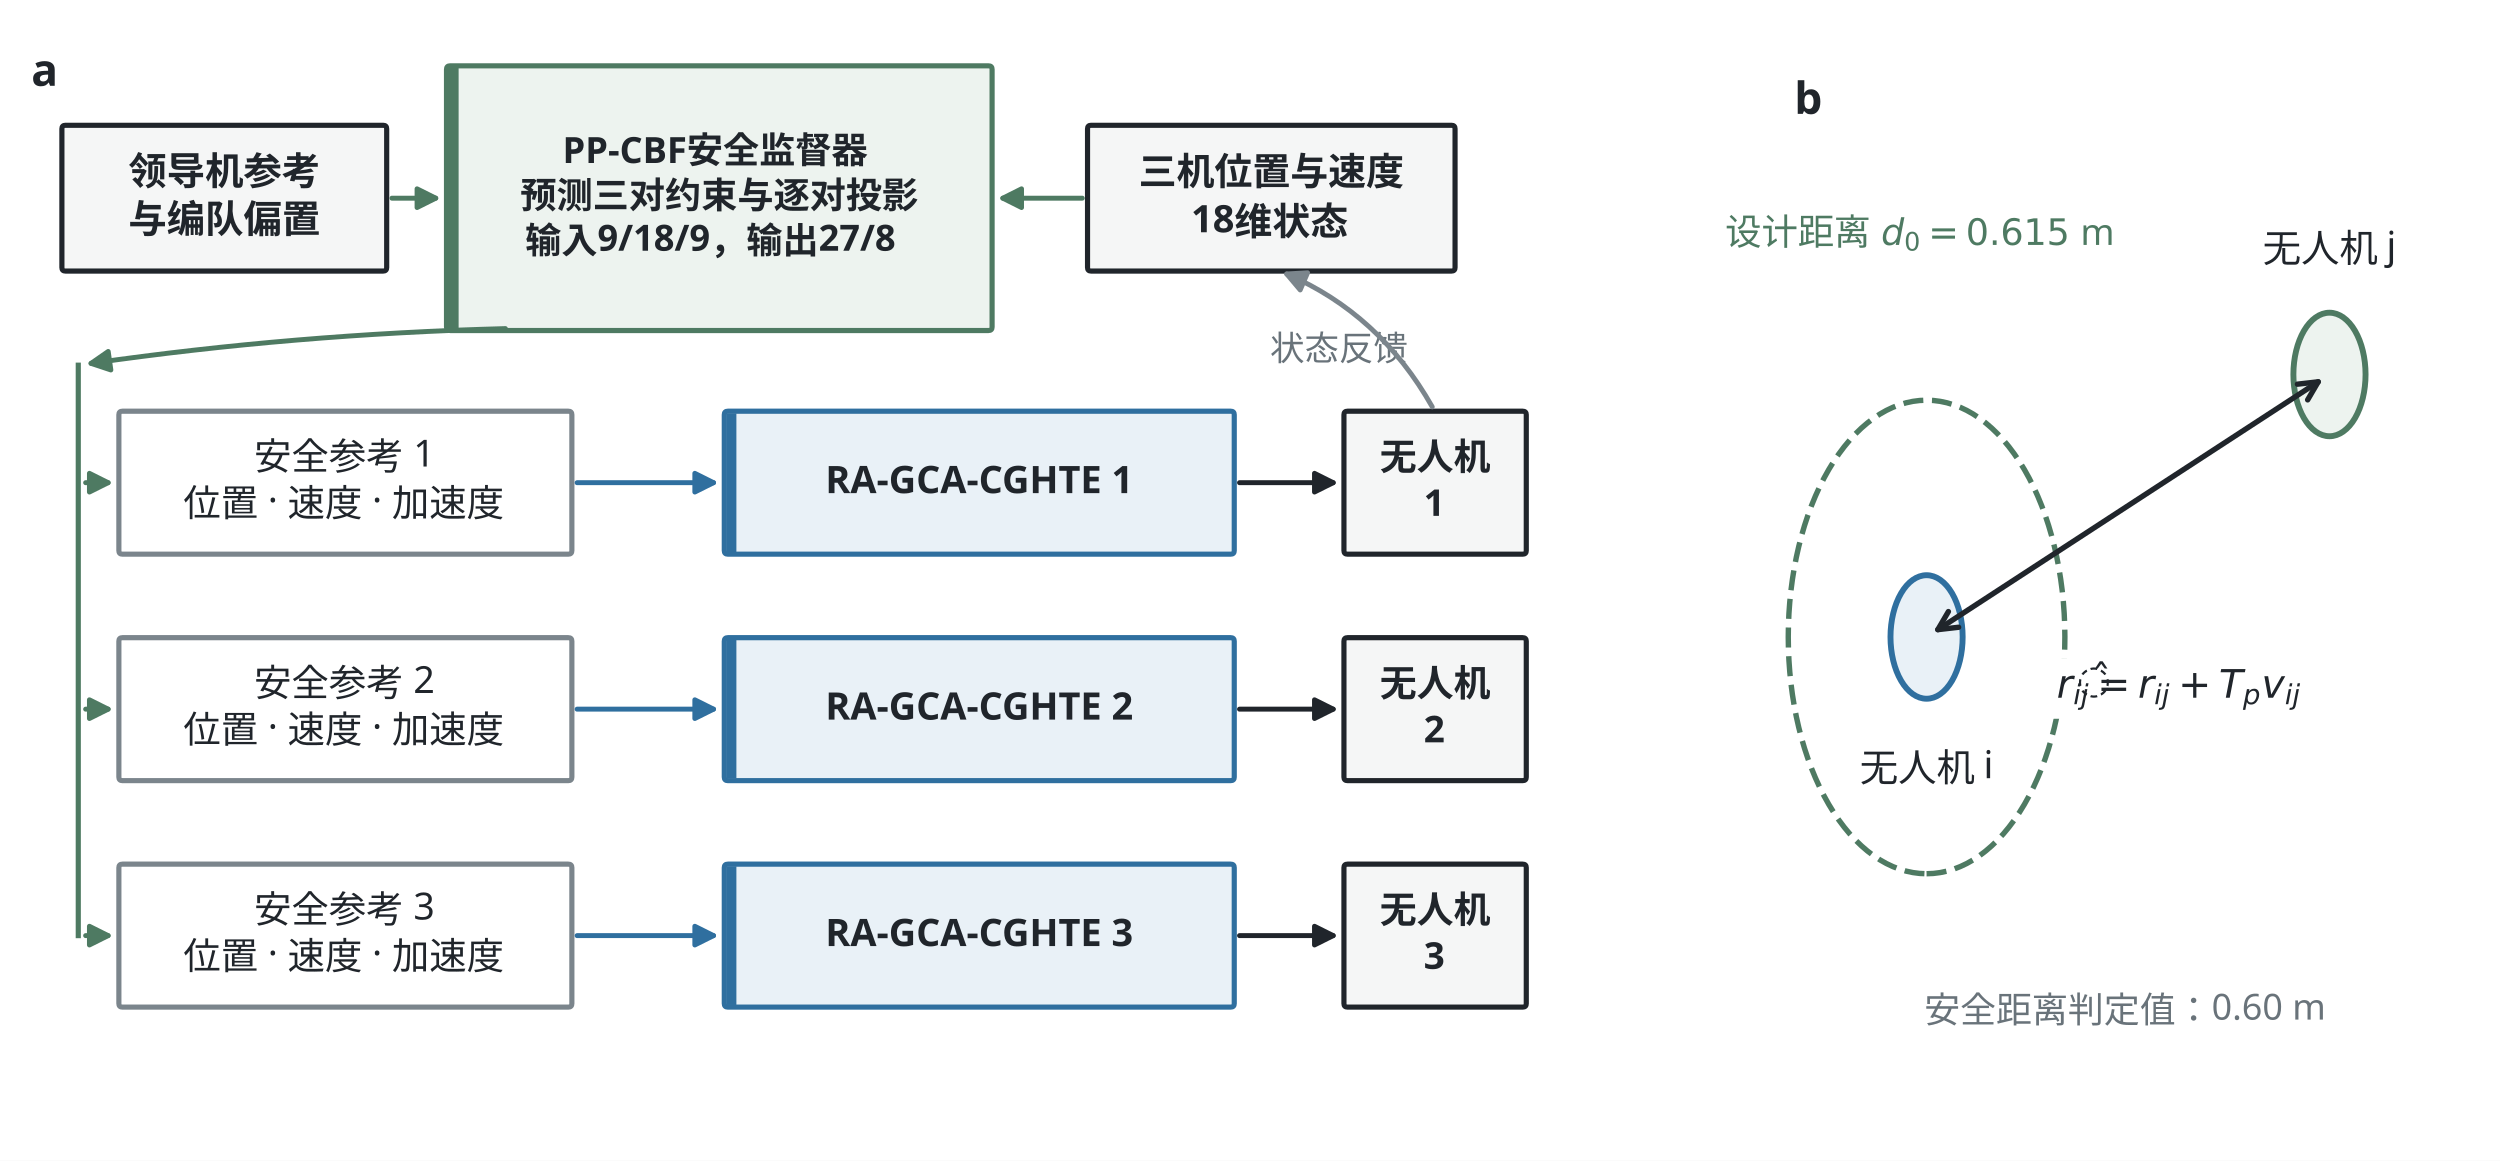
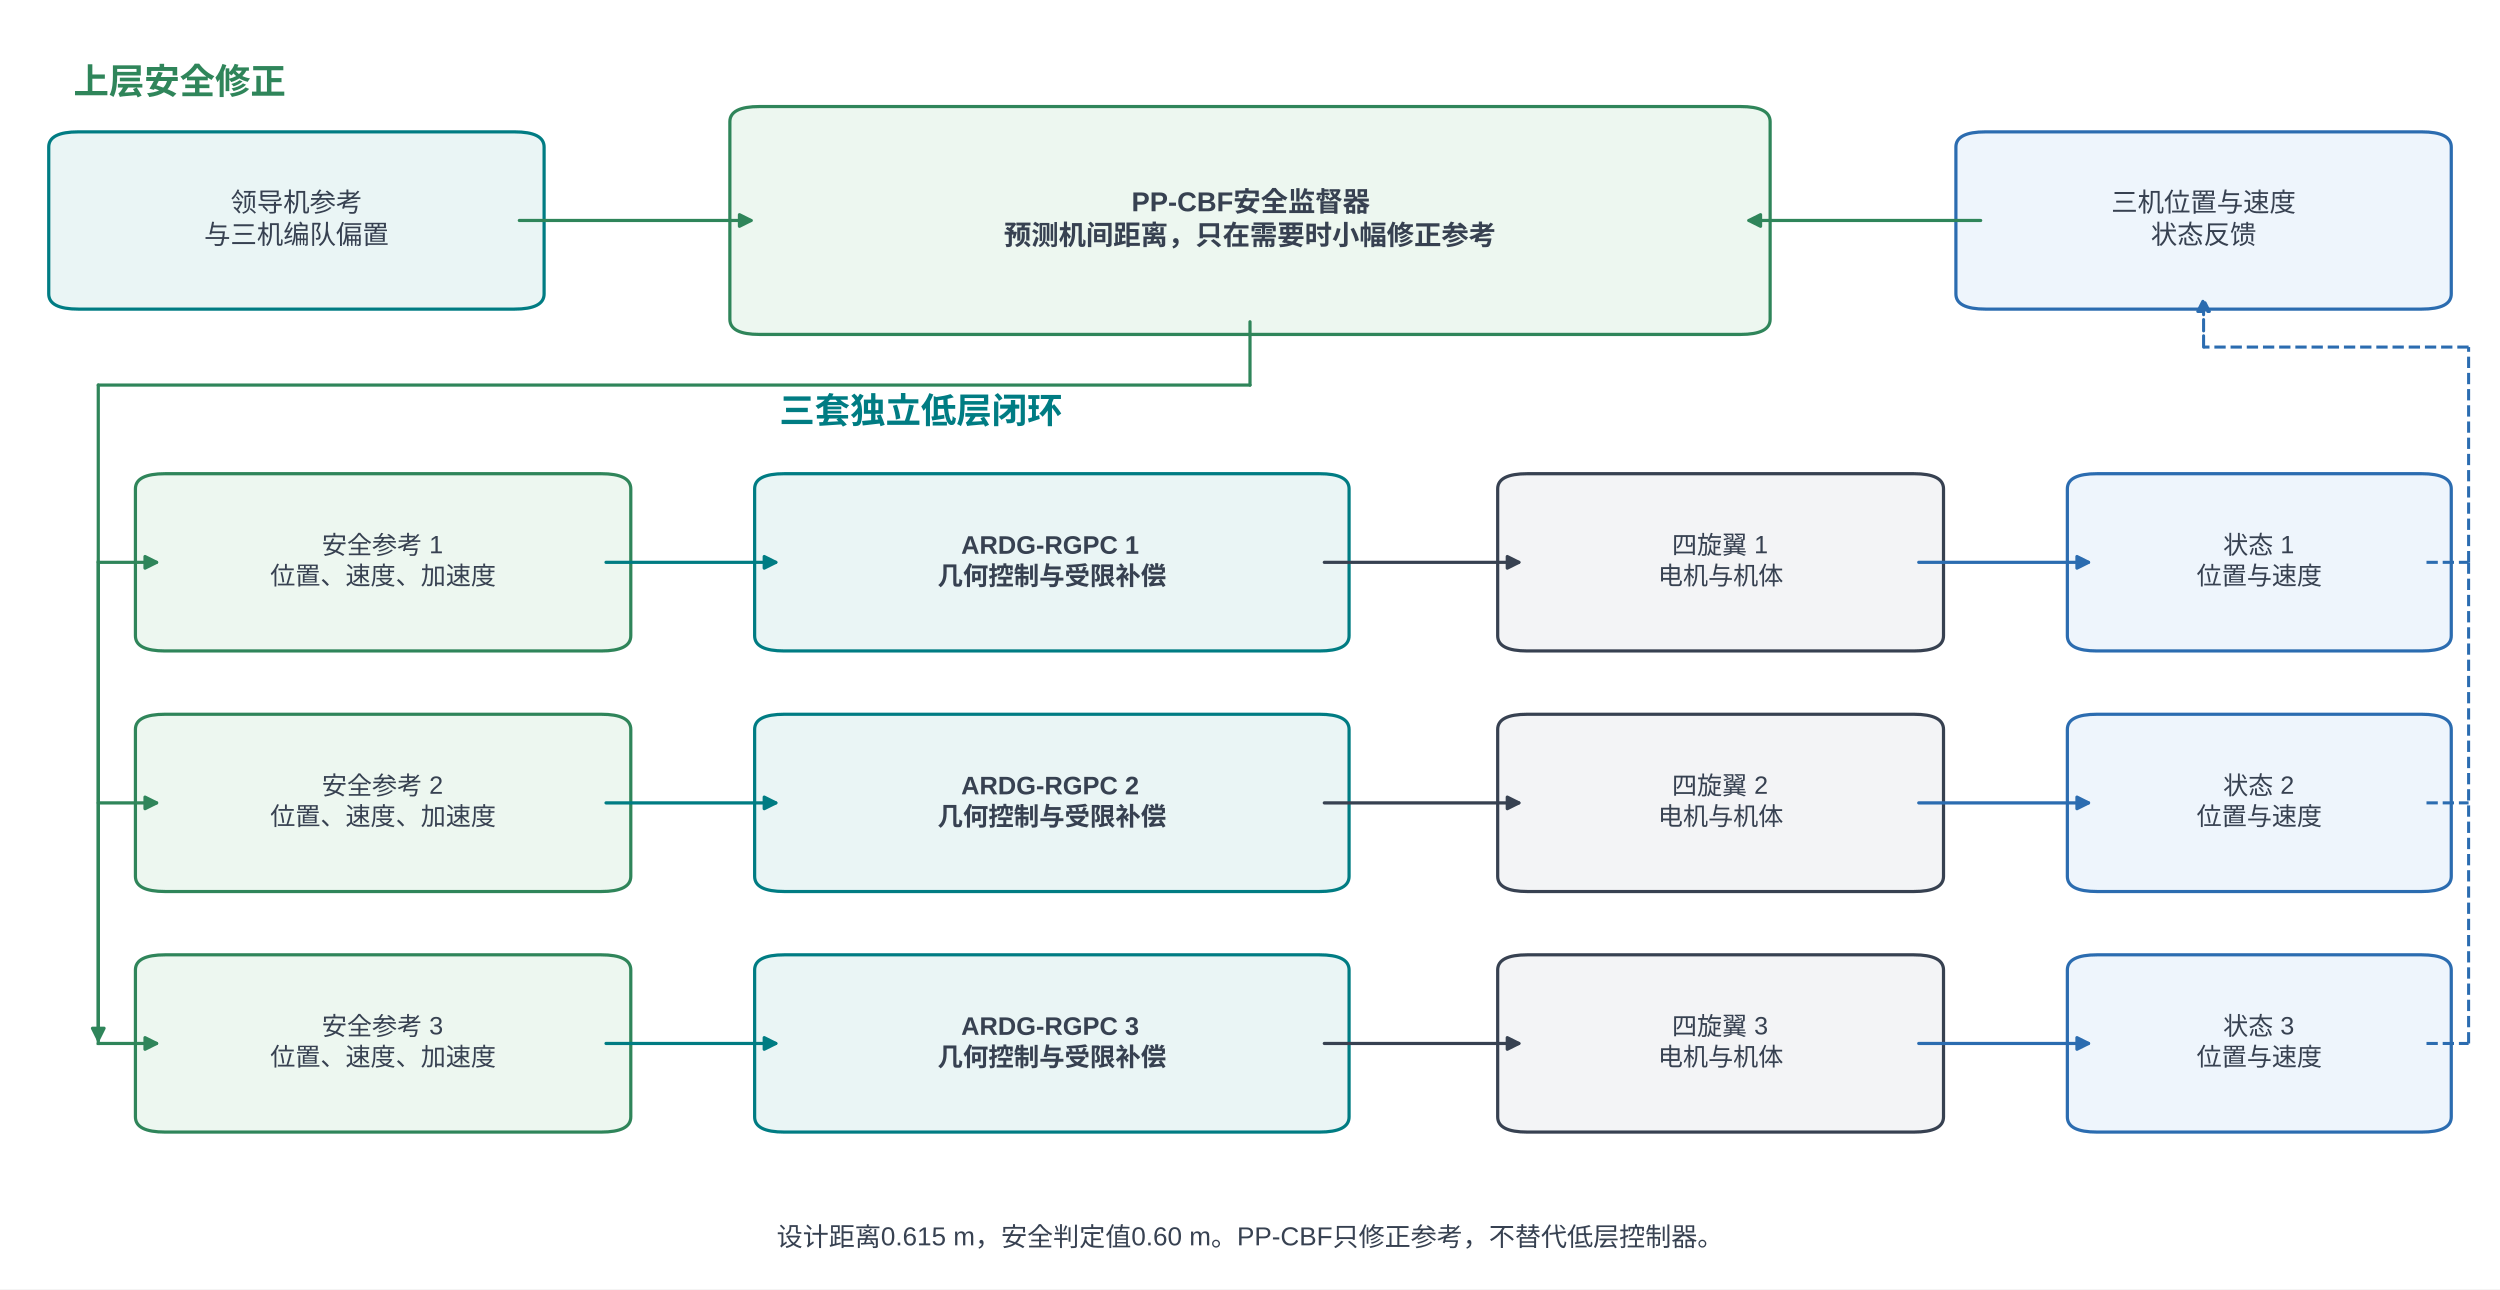
- <svg xmlns="http://www.w3.org/2000/svg" width="507.96pt" height="235.836pt" viewBox="0 0 507.96 235.836" version="1.1">
+ <svg xmlns="http://www.w3.org/2000/svg" width="777.24pt" height="400.824pt" viewBox="0 0 777.24 400.824" version="1.1">
  <defs>
    <style type="text/css">*{stroke-linejoin: round; stroke-linecap: butt}</style>
  </defs>
  <g id="figure_1">
    <g id="patch_1">
-       <path d="M 0 235.836  L 507.96 235.836  L 507.96 0  L 0 0  z " style="fill: #ffffff" />
+       <path d="M 0 400.824  L 777.24 400.824  L 777.24 0  L 0 0  z " style="fill: #ffffff" />
    </g>
    <g id="axes_1">
+       <g id="patch_2">
+         <path d="M 24.391 96.102  L 159.918 96.102  Q 169.159 96.102 169.159 91.378  L 169.159 45.718  Q 169.159 40.994 159.918 40.994  L 24.391 40.994  Q 15.151 40.994 15.151 45.718  L 15.151 91.378  Q 15.151 96.102 24.391 96.102  z " clip-path="url(#p9d5ce8bce4)" style="fill: #eaf5f5; stroke: #007c83; stroke-linejoin: miter" />
+       </g>
+       <g id="patch_3">
+         <path d="M 236.152 103.974  L 541.088 103.974  Q 550.328 103.974 550.328 99.251  L 550.328 37.845  Q 550.328 33.122 541.088 33.122  L 236.152 33.122  Q 226.912 33.122 226.912 37.845  L 226.912 99.251  Q 226.912 103.974 236.152 103.974  z " clip-path="url(#p9d5ce8bce4)" style="fill: #edf7f0; stroke: #2f855a; stroke-linejoin: miter" />
+       </g>
+       <g id="patch_4">
+         <path d="M 617.322 96.102  L 752.849 96.102  Q 762.089 96.102 762.089 91.378  L 762.089 45.718  Q 762.089 40.994 752.849 40.994  L 617.322 40.994  Q 608.081 40.994 608.081 45.718  L 608.081 91.378  Q 608.081 96.102 617.322 96.102  z " clip-path="url(#p9d5ce8bce4)" style="fill: #eef5fc; stroke: #2b6cb0; stroke-linejoin: miter" />
+       </g>
+       <g id="patch_5">
+         <path d="M 161.458 68.548  Q 198.035 68.548 233.494 68.548  " clip-path="url(#p9d5ce8bce4)" style="fill: none; stroke: #2f855a; stroke-linecap: round" />
+         <path d="M 229.894 66.748  L 233.494 68.548  L 229.894 70.348  z " clip-path="url(#p9d5ce8bce4)" style="fill: #2f855a; stroke: #2f855a; stroke-linecap: round" />
+       </g>
+       <g id="patch_6">
+         <path d="M 615.782 68.548  Q 579.205 68.548 543.746 68.548  " clip-path="url(#p9d5ce8bce4)" style="fill: none; stroke: #2f855a; stroke-linecap: round" />
+         <path d="M 547.346 70.348  L 543.746 68.548  L 547.346 66.748  z " clip-path="url(#p9d5ce8bce4)" style="fill: #2f855a; stroke: #2f855a; stroke-linecap: round" />
+       </g>
+       <g id="patch_7">
+         <path d="M 51.342 202.38  L 186.87 202.38  Q 196.11 202.38 196.11 197.657  L 196.11 151.996  Q 196.11 147.273 186.87 147.273  L 51.342 147.273  Q 42.102 147.273 42.102 151.996  L 42.102 197.657  Q 42.102 202.38 51.342 202.38  z " clip-path="url(#p9d5ce8bce4)" style="fill: #edf7f0; stroke: #2f855a; stroke-linejoin: miter" />
+       </g>
+       <g id="patch_8">
+         <path d="M 243.852 202.38  L 410.181 202.38  Q 419.422 202.38 419.422 197.657  L 419.422 151.996  Q 419.422 147.273 410.181 147.273  L 243.852 147.273  Q 234.612 147.273 234.612 151.996  L 234.612 197.657  Q 234.612 202.38 243.852 202.38  z " clip-path="url(#p9d5ce8bce4)" style="fill: #eaf5f5; stroke: #007c83; stroke-linejoin: miter" />
+       </g>
+       <g id="patch_9">
+         <path d="M 474.864 202.38  L 594.991 202.38  Q 604.231 202.38 604.231 197.657  L 604.231 151.996  Q 604.231 147.273 594.991 147.273  L 474.864 147.273  Q 465.624 147.273 465.624 151.996  L 465.624 197.657  Q 465.624 202.38 474.864 202.38  z " clip-path="url(#p9d5ce8bce4)" style="fill: #f3f4f6; stroke: #374151; stroke-linejoin: miter" />
+       </g>
+       <g id="patch_10">
+         <path d="M 651.974 202.38  L 752.849 202.38  Q 762.089 202.38 762.089 197.657  L 762.089 151.996  Q 762.089 147.273 752.849 147.273  L 651.974 147.273  Q 642.733 147.273 642.733 151.996  L 642.733 197.657  Q 642.733 202.38 651.974 202.38  z " clip-path="url(#p9d5ce8bce4)" style="fill: #eef5fc; stroke: #2b6cb0; stroke-linejoin: miter" />
+       </g>
+       <g id="patch_11">
+         <path d="M 188.41 174.826  Q 215.361 174.826 241.194 174.826  " clip-path="url(#p9d5ce8bce4)" style="fill: none; stroke: #007c83; stroke-linecap: round" />
+         <path d="M 237.594 173.026  L 241.194 174.826  L 237.594 176.626  z " clip-path="url(#p9d5ce8bce4)" style="fill: #007c83; stroke: #007c83; stroke-linecap: round" />
+       </g>
+       <g id="patch_12">
+         <path d="M 411.721 174.826  Q 442.523 174.826 472.206 174.826  " clip-path="url(#p9d5ce8bce4)" style="fill: none; stroke: #374151; stroke-linecap: round" />
+         <path d="M 468.606 173.026  L 472.206 174.826  L 468.606 176.626  z " clip-path="url(#p9d5ce8bce4)" style="fill: #374151; stroke: #374151; stroke-linecap: round" />
+       </g>
+       <g id="patch_13">
+         <path d="M 596.531 174.826  Q 623.482 174.826 649.316 174.826  " clip-path="url(#p9d5ce8bce4)" style="fill: none; stroke: #2b6cb0; stroke-linecap: round" />
+         <path d="M 645.716 173.026  L 649.316 174.826  L 645.716 176.626  z " clip-path="url(#p9d5ce8bce4)" style="fill: #2b6cb0; stroke: #2b6cb0; stroke-linecap: round" />
+       </g>
+       <g id="patch_14">
+         <path d="M 51.342 277.169  L 186.87 277.169  Q 196.11 277.169 196.11 272.445  L 196.11 226.785  Q 196.11 222.061 186.87 222.061  L 51.342 222.061  Q 42.102 222.061 42.102 226.785  L 42.102 272.445  Q 42.102 277.169 51.342 277.169  z " clip-path="url(#p9d5ce8bce4)" style="fill: #edf7f0; stroke: #2f855a; stroke-linejoin: miter" />
+       </g>
+       <g id="patch_15">
+         <path d="M 243.852 277.169  L 410.181 277.169  Q 419.422 277.169 419.422 272.445  L 419.422 226.785  Q 419.422 222.061 410.181 222.061  L 243.852 222.061  Q 234.612 222.061 234.612 226.785  L 234.612 272.445  Q 234.612 277.169 243.852 277.169  z " clip-path="url(#p9d5ce8bce4)" style="fill: #eaf5f5; stroke: #007c83; stroke-linejoin: miter" />
+       </g>
+       <g id="patch_16">
+         <path d="M 474.864 277.169  L 594.991 277.169  Q 604.231 277.169 604.231 272.445  L 604.231 226.785  Q 604.231 222.061 594.991 222.061  L 474.864 222.061  Q 465.624 222.061 465.624 226.785  L 465.624 272.445  Q 465.624 277.169 474.864 277.169  z " clip-path="url(#p9d5ce8bce4)" style="fill: #f3f4f6; stroke: #374151; stroke-linejoin: miter" />
+       </g>
+       <g id="patch_17">
+         <path d="M 651.974 277.169  L 752.849 277.169  Q 762.089 277.169 762.089 272.445  L 762.089 226.785  Q 762.089 222.061 752.849 222.061  L 651.974 222.061  Q 642.733 222.061 642.733 226.785  L 642.733 272.445  Q 642.733 277.169 651.974 277.169  z " clip-path="url(#p9d5ce8bce4)" style="fill: #eef5fc; stroke: #2b6cb0; stroke-linejoin: miter" />
+       </g>
+       <g id="patch_18">
+         <path d="M 188.41 249.615  Q 215.361 249.615 241.194 249.615  " clip-path="url(#p9d5ce8bce4)" style="fill: none; stroke: #007c83; stroke-linecap: round" />
+         <path d="M 237.594 247.815  L 241.194 249.615  L 237.594 251.415  z " clip-path="url(#p9d5ce8bce4)" style="fill: #007c83; stroke: #007c83; stroke-linecap: round" />
+       </g>
+       <g id="patch_19">
+         <path d="M 411.721 249.615  Q 442.523 249.615 472.206 249.615  " clip-path="url(#p9d5ce8bce4)" style="fill: none; stroke: #374151; stroke-linecap: round" />
+         <path d="M 468.606 247.815  L 472.206 249.615  L 468.606 251.415  z " clip-path="url(#p9d5ce8bce4)" style="fill: #374151; stroke: #374151; stroke-linecap: round" />
+       </g>
+       <g id="patch_20">
+         <path d="M 596.531 249.615  Q 623.482 249.615 649.316 249.615  " clip-path="url(#p9d5ce8bce4)" style="fill: none; stroke: #2b6cb0; stroke-linecap: round" />
+         <path d="M 645.716 247.815  L 649.316 249.615  L 645.716 251.415  z " clip-path="url(#p9d5ce8bce4)" style="fill: #2b6cb0; stroke: #2b6cb0; stroke-linecap: round" />
+       </g>
+       <g id="patch_21">
+         <path d="M 51.342 351.957  L 186.87 351.957  Q 196.11 351.957 196.11 347.234  L 196.11 301.573  Q 196.11 296.85 186.87 296.85  L 51.342 296.85  Q 42.102 296.85 42.102 301.573  L 42.102 347.234  Q 42.102 351.957 51.342 351.957  z " clip-path="url(#p9d5ce8bce4)" style="fill: #edf7f0; stroke: #2f855a; stroke-linejoin: miter" />
+       </g>
+       <g id="patch_22">
+         <path d="M 243.852 351.957  L 410.181 351.957  Q 419.422 351.957 419.422 347.234  L 419.422 301.573  Q 419.422 296.85 410.181 296.85  L 243.852 296.85  Q 234.612 296.85 234.612 301.573  L 234.612 347.234  Q 234.612 351.957 243.852 351.957  z " clip-path="url(#p9d5ce8bce4)" style="fill: #eaf5f5; stroke: #007c83; stroke-linejoin: miter" />
+       </g>
+       <g id="patch_23">
+         <path d="M 474.864 351.957  L 594.991 351.957  Q 604.231 351.957 604.231 347.234  L 604.231 301.573  Q 604.231 296.85 594.991 296.85  L 474.864 296.85  Q 465.624 296.85 465.624 301.573  L 465.624 347.234  Q 465.624 351.957 474.864 351.957  z " clip-path="url(#p9d5ce8bce4)" style="fill: #f3f4f6; stroke: #374151; stroke-linejoin: miter" />
+       </g>
+       <g id="patch_24">
+         <path d="M 651.974 351.957  L 752.849 351.957  Q 762.089 351.957 762.089 347.234  L 762.089 301.573  Q 762.089 296.85 752.849 296.85  L 651.974 296.85  Q 642.733 296.85 642.733 301.573  L 642.733 347.234  Q 642.733 351.957 651.974 351.957  z " clip-path="url(#p9d5ce8bce4)" style="fill: #eef5fc; stroke: #2b6cb0; stroke-linejoin: miter" />
+       </g>
+       <g id="patch_25">
+         <path d="M 188.41 324.404  Q 215.361 324.404 241.194 324.404  " clip-path="url(#p9d5ce8bce4)" style="fill: none; stroke: #007c83; stroke-linecap: round" />
+         <path d="M 237.594 322.604  L 241.194 324.404  L 237.594 326.204  z " clip-path="url(#p9d5ce8bce4)" style="fill: #007c83; stroke: #007c83; stroke-linecap: round" />
+       </g>
+       <g id="patch_26">
+         <path d="M 411.721 324.404  Q 442.523 324.404 472.206 324.404  " clip-path="url(#p9d5ce8bce4)" style="fill: none; stroke: #374151; stroke-linecap: round" />
+         <path d="M 468.606 322.604  L 472.206 324.404  L 468.606 326.204  z " clip-path="url(#p9d5ce8bce4)" style="fill: #374151; stroke: #374151; stroke-linecap: round" />
+       </g>
+       <g id="patch_27">
+         <path d="M 596.531 324.404  Q 623.482 324.404 649.316 324.404  " clip-path="url(#p9d5ce8bce4)" style="fill: none; stroke: #2b6cb0; stroke-linecap: round" />
+         <path d="M 645.716 322.604  L 649.316 324.404  L 645.716 326.204  z " clip-path="url(#p9d5ce8bce4)" style="fill: #2b6cb0; stroke: #2b6cb0; stroke-linecap: round" />
+       </g>
      <g id="line2d_1">
-         <path d="M 15.905 190.104  L 15.905 74.204  " clip-path="url(#pad2a973c88)" style="fill: none; stroke: #4e7a62; stroke-width: 1.05; stroke-linecap: square" />
-       </g>
-       <g id="patch_2">
-         <path d="M 13.3 55.078  L 77.844 55.078  Q 78.567 55.078 78.567 54.36  L 78.567 26.175  Q 78.567 25.456 77.844 25.456  L 13.3 25.456  Q 12.576 25.456 12.576 26.175  L 12.576 54.36  Q 12.576 55.078 13.3 55.078  z " clip-path="url(#pad2a973c88)" style="fill: #f5f6f6; stroke: #20252b; stroke-width: 1.05; stroke-linejoin: miter" />
-       </g>
-       <g id="patch_3">
-         <path d="M 91.447 67.157  L 200.853 67.157  Q 201.577 67.157 201.577 66.438  L 201.577 14.096  Q 201.577 13.377 200.853 13.377  L 91.447 13.377  Q 90.723 13.377 90.723 14.096  L 90.723 66.438  Q 90.723 67.157 91.447 67.157  z " clip-path="url(#pad2a973c88)" style="fill: #edf3ef; stroke: #4e7a62; stroke-width: 1.05; stroke-linejoin: miter" />
-       </g>
-       <g id="patch_4">
-         <path d="M 221.693 55.078  L 294.92 55.078  Q 295.643 55.078 295.643 54.36  L 295.643 26.175  Q 295.643 25.456 294.92 25.456  L 221.693 25.456  Q 220.969 25.456 220.969 26.175  L 220.969 54.36  Q 220.969 55.078 221.693 55.078  z " clip-path="url(#pad2a973c88)" style="fill: #f5f6f6; stroke: #20252b; stroke-width: 1.05; stroke-linejoin: miter" />
-       </g>
-       <g id="patch_5">
-         <path d="M 24.877 112.597  L 115.47 112.597  Q 116.194 112.597 116.194 111.879  L 116.194 84.269  Q 116.194 83.55 115.47 83.55  L 24.877 83.55  Q 24.153 83.55 24.153 84.269  L 24.153 111.879  Q 24.153 112.597 24.877 112.597  z " clip-path="url(#pad2a973c88)" style="fill: #ffffff; stroke: #7b858c; stroke-width: 1.05; stroke-linejoin: miter" />
-       </g>
-       <g id="patch_6">
-         <path d="M 147.887 112.597  L 250.057 112.597  Q 250.781 112.597 250.781 111.879  L 250.781 84.269  Q 250.781 83.55 250.057 83.55  L 147.887 83.55  Q 147.163 83.55 147.163 84.269  L 147.163 111.879  Q 147.163 112.597 147.887 112.597  z " clip-path="url(#pad2a973c88)" style="fill: #e9f1f7; stroke: #2f6f9f; stroke-width: 1.05; stroke-linejoin: miter" />
-       </g>
-       <g id="patch_7">
-         <path d="M 273.791 112.597  L 309.392 112.597  Q 310.115 112.597 310.115 111.879  L 310.115 84.269  Q 310.115 83.55 309.392 83.55  L 273.791 83.55  Q 273.067 83.55 273.067 84.269  L 273.067 111.879  Q 273.067 112.597 273.791 112.597  z " clip-path="url(#pad2a973c88)" style="fill: #f5f6f6; stroke: #20252b; stroke-width: 1.05; stroke-linejoin: miter" />
-       </g>
-       <g id="patch_8">
-         <path d="M 24.877 158.613  L 115.47 158.613  Q 116.194 158.613 116.194 157.894  L 116.194 130.285  Q 116.194 129.566 115.47 129.566  L 24.877 129.566  Q 24.153 129.566 24.153 130.285  L 24.153 157.894  Q 24.153 158.613 24.877 158.613  z " clip-path="url(#pad2a973c88)" style="fill: #ffffff; stroke: #7b858c; stroke-width: 1.05; stroke-linejoin: miter" />
-       </g>
-       <g id="patch_9">
-         <path d="M 147.887 158.613  L 250.057 158.613  Q 250.781 158.613 250.781 157.894  L 250.781 130.285  Q 250.781 129.566 250.057 129.566  L 147.887 129.566  Q 147.163 129.566 147.163 130.285  L 147.163 157.894  Q 147.163 158.613 147.887 158.613  z " clip-path="url(#pad2a973c88)" style="fill: #e9f1f7; stroke: #2f6f9f; stroke-width: 1.05; stroke-linejoin: miter" />
-       </g>
-       <g id="patch_10">
-         <path d="M 273.791 158.613  L 309.392 158.613  Q 310.115 158.613 310.115 157.894  L 310.115 130.285  Q 310.115 129.566 309.392 129.566  L 273.791 129.566  Q 273.067 129.566 273.067 130.285  L 273.067 157.894  Q 273.067 158.613 273.791 158.613  z " clip-path="url(#pad2a973c88)" style="fill: #f5f6f6; stroke: #20252b; stroke-width: 1.05; stroke-linejoin: miter" />
-       </g>
-       <g id="patch_11">
-         <path d="M 24.877 204.628  L 115.47 204.628  Q 116.194 204.628 116.194 203.909  L 116.194 176.3  Q 116.194 175.581 115.47 175.581  L 24.877 175.581  Q 24.153 175.581 24.153 176.3  L 24.153 203.909  Q 24.153 204.628 24.877 204.628  z " clip-path="url(#pad2a973c88)" style="fill: #ffffff; stroke: #7b858c; stroke-width: 1.05; stroke-linejoin: miter" />
-       </g>
-       <g id="patch_12">
-         <path d="M 147.887 204.628  L 250.057 204.628  Q 250.781 204.628 250.781 203.909  L 250.781 176.3  Q 250.781 175.581 250.057 175.581  L 147.887 175.581  Q 147.163 175.581 147.163 176.3  L 147.163 203.909  Q 147.163 204.628 147.887 204.628  z " clip-path="url(#pad2a973c88)" style="fill: #e9f1f7; stroke: #2f6f9f; stroke-width: 1.05; stroke-linejoin: miter" />
-       </g>
-       <g id="patch_13">
-         <path d="M 273.791 204.628  L 309.392 204.628  Q 310.115 204.628 310.115 203.909  L 310.115 176.3  Q 310.115 175.581 309.392 175.581  L 273.791 175.581  Q 273.067 175.581 273.067 176.3  L 273.067 203.909  Q 273.067 204.628 273.791 204.628  z " clip-path="url(#pad2a973c88)" style="fill: #f5f6f6; stroke: #20252b; stroke-width: 1.05; stroke-linejoin: miter" />
+         <path d="M 388.62 100.038  L 388.62 119.719  " clip-path="url(#p9d5ce8bce4)" style="fill: none; stroke: #2f855a; stroke-linecap: round" />
+       </g>
+       <g id="line2d_2">
+         <path d="M 388.62 119.719  L 30.551 119.719  " clip-path="url(#p9d5ce8bce4)" style="fill: none; stroke: #2f855a; stroke-linecap: round" />
+       </g>
+       <g id="patch_28">
+         <path d="M 30.551 119.719  Q 30.551 222.061 30.551 323.286  " clip-path="url(#p9d5ce8bce4)" style="fill: none; stroke: #2f855a; stroke-linecap: round" />
+         <path d="M 32.351 319.686  L 30.551 323.286  L 28.751 319.686  z " clip-path="url(#p9d5ce8bce4)" style="fill: #2f855a; stroke: #2f855a; stroke-linecap: round" />
+       </g>
+       <g id="patch_29">
+         <path d="M 30.551 174.826  Q 40.177 174.826 48.684 174.826  " clip-path="url(#p9d5ce8bce4)" style="fill: none; stroke: #2f855a; stroke-linecap: round" />
+         <path d="M 45.084 173.026  L 48.684 174.826  L 45.084 176.626  z " clip-path="url(#p9d5ce8bce4)" style="fill: #2f855a; stroke: #2f855a; stroke-linecap: round" />
+       </g>
+       <g id="patch_30">
+         <path d="M 30.551 249.615  Q 40.177 249.615 48.684 249.615  " clip-path="url(#p9d5ce8bce4)" style="fill: none; stroke: #2f855a; stroke-linecap: round" />
+         <path d="M 45.084 247.815  L 48.684 249.615  L 45.084 251.415  z " clip-path="url(#p9d5ce8bce4)" style="fill: #2f855a; stroke: #2f855a; stroke-linecap: round" />
+       </g>
+       <g id="patch_31">
+         <path d="M 30.551 324.404  Q 40.177 324.404 48.684 324.404  " clip-path="url(#p9d5ce8bce4)" style="fill: none; stroke: #2f855a; stroke-linecap: round" />
+         <path d="M 45.084 322.604  L 48.684 324.404  L 45.084 326.204  z " clip-path="url(#p9d5ce8bce4)" style="fill: #2f855a; stroke: #2f855a; stroke-linecap: round" />
+       </g>
+       <g id="line2d_3">
+         <path d="M 767.48 174.826  L 767.48 107.91  " clip-path="url(#p9d5ce8bce4)" style="fill: none; stroke-dasharray: 3.515,1.52; stroke-dashoffset: 0; stroke: #2b6cb0; stroke-width: 0.95" />
+       </g>
+       <g id="line2d_4">
+         <path d="M 767.48 107.91  L 685.085 107.91  " clip-path="url(#p9d5ce8bce4)" style="fill: none; stroke-dasharray: 3.515,1.52; stroke-dashoffset: 0; stroke: #2b6cb0; stroke-width: 0.95" />
+       </g>
+       <g id="patch_32">
+         <path d="M 685.085 107.91  Q 685.085 100.038 685.085 93.228  " clip-path="url(#p9d5ce8bce4)" style="fill: none; stroke-dasharray: 3.515,1.52; stroke-dashoffset: 0; stroke: #2b6cb0; stroke-width: 0.95; stroke-linecap: round" />
+         <path d="M 683.285 96.828  L 685.085 93.228  L 686.885 96.828  z " clip-path="url(#p9d5ce8bce4)" style="fill: #2b6cb0; stroke-dasharray: 3.515,1.52; stroke-dashoffset: 0; stroke: #2b6cb0; stroke-width: 0.95; stroke-linecap: round" />
+       </g>
+       <g id="line2d_5">
+         <path d="M 30.551 324.404  L 30.551 174.826  " clip-path="url(#p9d5ce8bce4)" style="fill: none; stroke: #2f855a; stroke-linecap: square" />
+       </g>
+       <g id="line2d_6">
+         <path d="M 767.48 324.404  L 767.48 174.826  " clip-path="url(#p9d5ce8bce4)" style="fill: none; stroke-dasharray: 3.515,1.52; stroke-dashoffset: 0; stroke: #2b6cb0; stroke-width: 0.95" />
+       </g>
+       <g id="line2d_7">
+         <path d="M 754.389 174.826  L 767.48 174.826  " clip-path="url(#p9d5ce8bce4)" style="fill: none; stroke-dasharray: 3.515,1.52; stroke-dashoffset: 0; stroke: #2b6cb0; stroke-width: 0.95" />
+       </g>
+       <g id="line2d_8">
+         <path d="M 754.389 249.615  L 767.48 249.615  " clip-path="url(#p9d5ce8bce4)" style="fill: none; stroke-dasharray: 3.515,1.52; stroke-dashoffset: 0; stroke: #2b6cb0; stroke-width: 0.95" />
+       </g>
+       <g id="line2d_9">
+         <path d="M 754.389 324.404  L 767.48 324.404  " clip-path="url(#p9d5ce8bce4)" style="fill: none; stroke-dasharray: 3.515,1.52; stroke-dashoffset: 0; stroke: #2b6cb0; stroke-width: 0.95" />
      </g>
      <g id="text_1">
-         <text style="font-weight: 700; font-size: 9px; font-family: 'Microsoft YaHei', sans-serif; text-anchor: start; fill: #20252b" x="6.353" y="17.438" transform="rotate(-0 6.353219 17.43751)">a</text>
-       </g>
-       <g id="patch_14">
-         <path d="M 91.158 66.726  L 93.184 66.726  L 93.184 13.809  L 91.158 13.809  z " clip-path="url(#pad2a973c88)" style="fill: #4e7a62" />
-       </g>
-       <g id="patch_15">
-         <path d="M 147.597 112.166  L 149.623 112.166  L 149.623 83.982  L 147.597 83.982  z " clip-path="url(#pad2a973c88)" style="fill: #2f6f9f" />
-       </g>
-       <g id="patch_16">
-         <path d="M 147.597 158.181  L 149.623 158.181  L 149.623 129.997  L 147.597 129.997  z " clip-path="url(#pad2a973c88)" style="fill: #2f6f9f" />
-       </g>
-       <g id="patch_17">
-         <path d="M 147.597 204.196  L 149.623 204.196  L 149.623 176.012  L 147.597 176.012  z " clip-path="url(#pad2a973c88)" style="fill: #2f6f9f" />
+         <text style="font-weight: 700; font-size: 11px; font-family: 'Microsoft YaHei', 'SimHei', 'Arial', 'DejaVu Sans', sans-serif; text-anchor: start; fill: #2f855a" x="22.851" y="29.186" transform="rotate(-0 22.851 29.18556)">上层安全修正</text>
      </g>
      <g id="text_2">
-         <text style="font-size: 7px; font-family: 'Microsoft YaHei', sans-serif; text-anchor: middle; fill: #69737a" x="272.054" y="73.255" transform="rotate(-0 272.0544 73.25534)">状态反馈</text>
+         <text style="font-size: 8.2px; font-family: 'Microsoft YaHei', 'SimHei', 'Arial', 'DejaVu Sans', sans-serif; fill: #374151" transform="translate(71.6546 65.78845)">领导机参考</text>
+         <text style="font-size: 8.2px; font-family: 'Microsoft YaHei', 'SimHei', 'Arial', 'DejaVu Sans', sans-serif; fill: #374151" transform="translate(63.4546 75.82387)">与三机编队偏置</text>
      </g>
      <g id="text_3">
-         <text style="font-weight: 700; font-size: 7.8px; font-family: 'Microsoft YaHei', sans-serif; fill: #20252b" transform="translate(26.07165 37.54893)">领导机参考</text>
-         <text style="font-weight: 700; font-size: 7.8px; font-family: 'Microsoft YaHei', sans-serif; fill: #20252b" transform="translate(26.07165 47.28187)">与编队偏置</text>
+         <text style="font-weight: 700; font-size: 8.5px; font-family: 'Microsoft YaHei', 'SimHei', 'Arial', 'DejaVu Sans', sans-serif; fill: #374151" transform="translate(351.7898 65.6875)">PP-CBF安全监督器</text>
+         <text style="font-weight: 700; font-size: 8.5px; font-family: 'Microsoft YaHei', 'SimHei', 'Arial', 'DejaVu Sans', sans-serif; fill: #374151" transform="translate(312.12 76.09006)">预测机间距离，只在需要时小幅修正参考</text>
      </g>
      <g id="text_4">
-         <text style="font-weight: 700; font-size: 7.35px; font-family: 'Microsoft YaHei', sans-serif; fill: #20252b" transform="translate(114.3029 33.12005)">PP-CBF安全监督器</text>
-         <text style="font-weight: 700; font-size: 7.35px; font-family: 'Microsoft YaHei', sans-serif; fill: #20252b" transform="translate(105.7253 42.29147)">预测三对约束与逐对投影</text>
-         <text style="font-weight: 700; font-size: 7.35px; font-family: 'Microsoft YaHei', sans-serif; fill: #20252b" transform="translate(106.6991 51.46289)">输入9/18/9，输出27/8</text>
+         <text style="font-size: 8.2px; font-family: 'Microsoft YaHei', 'SimHei', 'Arial', 'DejaVu Sans', sans-serif; fill: #374151" transform="translate(656.3854 65.78845)">三机位置与速度</text>
+         <text style="font-size: 8.2px; font-family: 'Microsoft YaHei', 'SimHei', 'Arial', 'DejaVu Sans', sans-serif; fill: #374151" transform="translate(668.6854 75.82387)">状态反馈</text>
      </g>
      <g id="text_5">
-         <text style="font-weight: 700; font-size: 7.7px; font-family: 'Microsoft YaHei', sans-serif; fill: #20252b" transform="translate(231.3563 37.58378)">三机位置与速度</text>
-         <text style="font-weight: 700; font-size: 7.7px; font-family: 'Microsoft YaHei', sans-serif; fill: #20252b" transform="translate(242.0076 47.19194)">18维状态</text>
+         <text style="font-weight: 700; font-size: 11px; font-family: 'Microsoft YaHei', 'SimHei', 'Arial', 'DejaVu Sans', sans-serif; text-anchor: start; fill: #007c83" x="242.312" y="131.528" transform="rotate(-0 242.3124 131.5278)">三套独立低层闭环</text>
      </g>
      <g id="text_6">
-         <text style="font-size: 7.6px; font-family: 'Microsoft YaHei', sans-serif; fill: #20252b" transform="translate(51.62071 95.42523)">安全参考 1</text>
-         <text style="font-size: 7.6px; font-family: 'Microsoft YaHei', sans-serif; fill: #20252b" transform="translate(37.24542 104.9086)">位置 · 速度 · 加速度</text>
+         <text style="font-size: 7.8px; font-family: 'Microsoft YaHei', 'SimHei', 'Arial', 'DejaVu Sans', sans-serif; fill: #374151" transform="translate(100.0649 172.2015)">安全参考 1</text>
+         <text style="font-size: 7.8px; font-family: 'Microsoft YaHei', 'SimHei', 'Arial', 'DejaVu Sans', sans-serif; fill: #374151" transform="translate(84.006 181.7474)">位置、速度、加速度</text>
      </g>
      <g id="text_7">
-         <text style="font-weight: 700; font-size: 7.7px; font-family: 'Microsoft YaHei', sans-serif; text-anchor: middle; fill: #20252b" x="198.972" y="100.194" transform="rotate(-0 198.9721 100.1945)">RA-GCA-CGHTE 1</text>
+         <text style="font-weight: 700; font-size: 7.9px; font-family: 'Microsoft YaHei', 'SimHei', 'Arial', 'DejaVu Sans', sans-serif; fill: #374151" transform="translate(298.8107 172.1679)">ARDG-RGPC 1</text>
+         <text style="font-weight: 700; font-size: 7.9px; font-family: 'Microsoft YaHei', 'SimHei', 'Arial', 'DejaVu Sans', sans-serif; fill: #374151" transform="translate(291.4668 181.8362)">几何控制与受限补偿</text>
      </g>
      <g id="text_8">
-         <text style="font-weight: 700; font-size: 7.5px; font-family: 'Microsoft YaHei', sans-serif; fill: #20252b" transform="translate(280.3413 95.46008)">无人机</text>
-         <text style="font-weight: 700; font-size: 7.5px; font-family: 'Microsoft YaHei', sans-serif; fill: #20252b" transform="translate(289.2786 104.8187)">1</text>
+         <text style="font-size: 7.8px; font-family: 'Microsoft YaHei', 'SimHei', 'Arial', 'DejaVu Sans', sans-serif; fill: #374151" transform="translate(519.7865 172.2015)">四旋翼 1</text>
+         <text style="font-size: 7.8px; font-family: 'Microsoft YaHei', 'SimHei', 'Arial', 'DejaVu Sans', sans-serif; fill: #374151" transform="translate(515.4276 181.7474)">电机与机体</text>
      </g>
      <g id="text_9">
-         <text style="font-size: 7.6px; font-family: 'Microsoft YaHei', sans-serif; fill: #20252b" transform="translate(51.62071 141.4404)">安全参考 2</text>
-         <text style="font-size: 7.6px; font-family: 'Microsoft YaHei', sans-serif; fill: #20252b" transform="translate(37.24542 150.9238)">位置 · 速度 · 加速度</text>
+         <text style="font-size: 7.8px; font-family: 'Microsoft YaHei', 'SimHei', 'Arial', 'DejaVu Sans', sans-serif; fill: #374151" transform="translate(691.1702 172.2015)">状态 1</text>
+         <text style="font-size: 7.8px; font-family: 'Microsoft YaHei', 'SimHei', 'Arial', 'DejaVu Sans', sans-serif; fill: #374151" transform="translate(682.9113 181.7474)">位置与速度</text>
      </g>
      <g id="text_10">
-         <text style="font-weight: 700; font-size: 7.7px; font-family: 'Microsoft YaHei', sans-serif; text-anchor: middle; fill: #20252b" x="198.972" y="146.21" transform="rotate(-0 198.9721 146.2097)">RA-GCA-CGHTE 2</text>
+         <text style="font-size: 7.8px; font-family: 'Microsoft YaHei', 'SimHei', 'Arial', 'DejaVu Sans', sans-serif; fill: #374151" transform="translate(100.0649 246.9901)">安全参考 2</text>
+         <text style="font-size: 7.8px; font-family: 'Microsoft YaHei', 'SimHei', 'Arial', 'DejaVu Sans', sans-serif; fill: #374151" transform="translate(84.006 256.536)">位置、速度、加速度</text>
      </g>
      <g id="text_11">
-         <text style="font-weight: 700; font-size: 7.5px; font-family: 'Microsoft YaHei', sans-serif; fill: #20252b" transform="translate(280.3413 141.4753)">无人机</text>
-         <text style="font-weight: 700; font-size: 7.5px; font-family: 'Microsoft YaHei', sans-serif; fill: #20252b" transform="translate(289.2786 150.8339)">2</text>
+         <text style="font-weight: 700; font-size: 7.9px; font-family: 'Microsoft YaHei', 'SimHei', 'Arial', 'DejaVu Sans', sans-serif; fill: #374151" transform="translate(298.8107 246.9565)">ARDG-RGPC 2</text>
+         <text style="font-weight: 700; font-size: 7.9px; font-family: 'Microsoft YaHei', 'SimHei', 'Arial', 'DejaVu Sans', sans-serif; fill: #374151" transform="translate(291.4668 256.6247)">几何控制与受限补偿</text>
      </g>
      <g id="text_12">
-         <text style="font-size: 7.6px; font-family: 'Microsoft YaHei', sans-serif; fill: #20252b" transform="translate(51.62071 187.4556)">安全参考 3</text>
-         <text style="font-size: 7.6px; font-family: 'Microsoft YaHei', sans-serif; fill: #20252b" transform="translate(37.24542 196.939)">位置 · 速度 · 加速度</text>
+         <text style="font-size: 7.8px; font-family: 'Microsoft YaHei', 'SimHei', 'Arial', 'DejaVu Sans', sans-serif; fill: #374151" transform="translate(519.7865 246.9901)">四旋翼 2</text>
+         <text style="font-size: 7.8px; font-family: 'Microsoft YaHei', 'SimHei', 'Arial', 'DejaVu Sans', sans-serif; fill: #374151" transform="translate(515.4276 256.536)">电机与机体</text>
      </g>
      <g id="text_13">
-         <text style="font-weight: 700; font-size: 7.7px; font-family: 'Microsoft YaHei', sans-serif; text-anchor: middle; fill: #20252b" x="198.972" y="192.225" transform="rotate(-0 198.9721 192.2249)">RA-GCA-CGHTE 3</text>
+         <text style="font-size: 7.8px; font-family: 'Microsoft YaHei', 'SimHei', 'Arial', 'DejaVu Sans', sans-serif; fill: #374151" transform="translate(691.1702 246.9901)">状态 2</text>
+         <text style="font-size: 7.8px; font-family: 'Microsoft YaHei', 'SimHei', 'Arial', 'DejaVu Sans', sans-serif; fill: #374151" transform="translate(682.9113 256.536)">位置与速度</text>
      </g>
      <g id="text_14">
-         <text style="font-weight: 700; font-size: 7.5px; font-family: 'Microsoft YaHei', sans-serif; fill: #20252b" transform="translate(280.3413 187.4905)">无人机</text>
-         <text style="font-weight: 700; font-size: 7.5px; font-family: 'Microsoft YaHei', sans-serif; fill: #20252b" transform="translate(289.2786 196.8491)">3</text>
-       </g>
-       <g id="patch_18">
-         <path d="M 79.631 40.267  Q 84.644 40.267 88.54 40.267  " clip-path="url(#pad2a973c88)" style="fill: none; stroke: #4e7a62; stroke-linecap: round" />
-         <path d="M 84.74 38.367  L 88.54 40.267  L 84.74 42.167  z " clip-path="url(#pad2a973c88)" style="fill: #4e7a62; stroke: #4e7a62; stroke-linecap: round" />
-       </g>
-       <g id="patch_19">
-         <path d="M 219.905 40.267  Q 211.273 40.267 203.759 40.267  " clip-path="url(#pad2a973c88)" style="fill: none; stroke: #4e7a62; stroke-linecap: round" />
-         <path d="M 207.559 42.167  L 203.759 40.267  L 207.559 38.367  z " clip-path="url(#pad2a973c88)" style="fill: #4e7a62; stroke: #4e7a62; stroke-linecap: round" />
-       </g>
-       <g id="patch_20">
-         <path d="M 117.256 98.074  Q 131.677 98.074 144.979 98.074  " clip-path="url(#pad2a973c88)" style="fill: none; stroke: #2f6f9f; stroke-linecap: round" />
-         <path d="M 141.179 96.174  L 144.979 98.074  L 141.179 99.974  z " clip-path="url(#pad2a973c88)" style="fill: #2f6f9f; stroke: #2f6f9f; stroke-linecap: round" />
-       </g>
-       <g id="patch_21">
-         <path d="M 251.848 98.074  Q 261.925 98.074 270.885 98.074  " clip-path="url(#pad2a973c88)" style="fill: none; stroke: #20252b; stroke-linecap: round" />
-         <path d="M 267.085 96.174  L 270.885 98.074  L 267.085 99.974  z " clip-path="url(#pad2a973c88)" style="fill: #20252b; stroke: #20252b; stroke-linecap: round" />
-       </g>
-       <g id="patch_22">
-         <path d="M 117.256 144.089  Q 131.677 144.089 144.979 144.089  " clip-path="url(#pad2a973c88)" style="fill: none; stroke: #2f6f9f; stroke-linecap: round" />
-         <path d="M 141.179 142.189  L 144.979 144.089  L 141.179 145.989  z " clip-path="url(#pad2a973c88)" style="fill: #2f6f9f; stroke: #2f6f9f; stroke-linecap: round" />
-       </g>
-       <g id="patch_23">
-         <path d="M 251.848 144.089  Q 261.925 144.089 270.885 144.089  " clip-path="url(#pad2a973c88)" style="fill: none; stroke: #20252b; stroke-linecap: round" />
-         <path d="M 267.085 142.189  L 270.885 144.089  L 267.085 145.989  z " clip-path="url(#pad2a973c88)" style="fill: #20252b; stroke: #20252b; stroke-linecap: round" />
-       </g>
-       <g id="patch_24">
-         <path d="M 117.256 190.104  Q 131.677 190.104 144.979 190.104  " clip-path="url(#pad2a973c88)" style="fill: none; stroke: #2f6f9f; stroke-linecap: round" />
-         <path d="M 141.179 188.204  L 144.979 190.104  L 141.179 192.004  z " clip-path="url(#pad2a973c88)" style="fill: #2f6f9f; stroke: #2f6f9f; stroke-linecap: round" />
-       </g>
-       <g id="patch_25">
-         <path d="M 251.848 190.104  Q 261.925 190.104 270.885 190.104  " clip-path="url(#pad2a973c88)" style="fill: none; stroke: #20252b; stroke-linecap: round" />
-         <path d="M 267.085 188.204  L 270.885 190.104  L 267.085 192.004  z " clip-path="url(#pad2a973c88)" style="fill: #20252b; stroke: #20252b; stroke-linecap: round" />
-       </g>
-       <g id="patch_26">
-         <path d="M 102.685 66.764  Q 59.827 67.904 18.495 73.831  " clip-path="url(#pad2a973c88)" style="fill: none; stroke: #4e7a62; stroke-linecap: round" />
-         <path d="M 22.526 75.172  L 18.495 73.831  L 21.987 71.411  z " clip-path="url(#pad2a973c88)" style="fill: #4e7a62; stroke: #4e7a62; stroke-linecap: round" />
-       </g>
-       <g id="patch_27">
-         <path d="M 17.401 98.074  Q 20.245 98.074 21.971 98.074  " clip-path="url(#pad2a973c88)" style="fill: none; stroke: #4e7a62; stroke-linecap: round" />
-         <path d="M 18.171 96.174  L 21.971 98.074  L 18.171 99.974  z " clip-path="url(#pad2a973c88)" style="fill: #4e7a62; stroke: #4e7a62; stroke-linecap: round" />
-       </g>
-       <g id="patch_28">
-         <path d="M 17.401 144.089  Q 20.245 144.089 21.971 144.089  " clip-path="url(#pad2a973c88)" style="fill: none; stroke: #4e7a62; stroke-linecap: round" />
-         <path d="M 18.171 142.189  L 21.971 144.089  L 18.171 145.989  z " clip-path="url(#pad2a973c88)" style="fill: #4e7a62; stroke: #4e7a62; stroke-linecap: round" />
-       </g>
-       <g id="patch_29">
-         <path d="M 17.401 190.104  Q 20.245 190.104 21.971 190.104  " clip-path="url(#pad2a973c88)" style="fill: none; stroke: #4e7a62; stroke-linecap: round" />
-         <path d="M 18.171 188.204  L 21.971 190.104  L 18.171 192.004  z " clip-path="url(#pad2a973c88)" style="fill: #4e7a62; stroke: #4e7a62; stroke-linecap: round" />
-       </g>
-       <g id="patch_30">
-         <path d="M 291.01 82.667  Q 280.332 63.793 261.439 55.666  " clip-path="url(#pad2a973c88)" style="fill: none; stroke: #7b858c; stroke-linecap: round" />
-         <path d="M 264.179 58.913  L 261.439 55.666  L 265.68 55.423  z " clip-path="url(#pad2a973c88)" style="fill: #7b858c; stroke: #7b858c; stroke-linecap: round" />
-       </g>
-     </g>
-     <g id="axes_2">
-       <g id="patch_31">
-         <path d="M 391.448 141.971  C 393.392 141.971 395.257 140.649 396.632 138.296  C 398.007 135.942 398.779 132.75 398.779 129.422  C 398.779 126.094 398.007 122.901 396.632 120.548  C 395.257 118.195 393.392 116.872 391.448 116.872  C 389.504 116.872 387.639 118.195 386.264 120.548  C 384.89 122.901 384.117 126.094 384.117 129.422  C 384.117 132.75 384.89 135.942 386.264 138.296  C 387.639 140.649 389.504 141.971 391.448 141.971  z " clip-path="url(#p5b505a1fb3)" style="fill: #e9f1f7; stroke: #2f6f9f; stroke-width: 1.2; stroke-linejoin: miter" />
-       </g>
-       <g id="patch_32">
-         <path d="M 473.312 88.636  C 475.256 88.636 477.121 87.313 478.496 84.96  C 479.871 82.607 480.643 79.414 480.643 76.086  C 480.643 72.758 479.871 69.565 478.496 67.212  C 477.121 64.859 475.256 63.536 473.312 63.536  C 471.368 63.536 469.503 64.859 468.128 67.212  C 466.753 69.565 465.981 72.758 465.981 76.086  C 465.981 79.414 466.753 82.607 468.128 84.96  C 469.503 87.313 471.368 88.636 473.312 88.636  z " clip-path="url(#p5b505a1fb3)" style="fill: #edf3ef; stroke: #4e7a62; stroke-width: 1.2; stroke-linejoin: miter" />
-       </g>
-       <g id="patch_33">
-         <path d="M 391.448 177.529  C 398.901 177.529 406.05 172.46 411.32 163.438  C 416.59 154.417 419.551 142.18 419.551 129.422  C 419.551 116.664 416.59 104.426 411.32 95.405  C 406.05 86.384 398.901 81.315 391.448 81.315  C 383.995 81.315 376.847 86.384 371.577 95.405  C 366.307 104.426 363.346 116.664 363.346 129.422  C 363.346 142.18 366.307 154.417 371.577 163.438  C 376.847 172.46 383.995 177.529 391.448 177.529  L 391.448 177.529  z " clip-path="url(#p5b505a1fb3)" style="fill: none; stroke-dasharray: 4.07,1.76; stroke-dashoffset: 0; stroke: #4e7a62; stroke-width: 1.1; stroke-linejoin: miter" />
+         <text style="font-size: 7.8px; font-family: 'Microsoft YaHei', 'SimHei', 'Arial', 'DejaVu Sans', sans-serif; fill: #374151" transform="translate(100.0649 321.7787)">安全参考 3</text>
+         <text style="font-size: 7.8px; font-family: 'Microsoft YaHei', 'SimHei', 'Arial', 'DejaVu Sans', sans-serif; fill: #374151" transform="translate(84.006 331.3245)">位置、速度、加速度</text>
      </g>
      <g id="text_15">
-         <text style="font-weight: 700; font-size: 9px; font-family: 'Microsoft YaHei', sans-serif; text-anchor: start; fill: #20252b" x="364.568" y="23.137" transform="rotate(-0 364.5676 23.13712)">b</text>
+         <text style="font-weight: 700; font-size: 7.9px; font-family: 'Microsoft YaHei', 'SimHei', 'Arial', 'DejaVu Sans', sans-serif; fill: #374151" transform="translate(298.8107 321.745)">ARDG-RGPC 3</text>
+         <text style="font-weight: 700; font-size: 7.9px; font-family: 'Microsoft YaHei', 'SimHei', 'Arial', 'DejaVu Sans', sans-serif; fill: #374151" transform="translate(291.4668 331.4133)">几何控制与受限补偿</text>
      </g>
      <g id="text_16">
-         <text style="font-size: 7.8px; font-family: 'Microsoft YaHei', sans-serif; text-anchor: middle; fill: #20252b" x="391.448" y="158.761" transform="rotate(-0 391.4482 158.7606)">无人机 i</text>
+         <text style="font-size: 7.8px; font-family: 'Microsoft YaHei', 'SimHei', 'Arial', 'DejaVu Sans', sans-serif; fill: #374151" transform="translate(519.7865 321.7787)">四旋翼 3</text>
+         <text style="font-size: 7.8px; font-family: 'Microsoft YaHei', 'SimHei', 'Arial', 'DejaVu Sans', sans-serif; fill: #374151" transform="translate(515.4276 331.3245)">电机与机体</text>
      </g>
      <g id="text_17">
-         <text style="font-size: 7.8px; font-family: 'Microsoft YaHei', sans-serif; text-anchor: middle; fill: #20252b" x="473.312" y="53.23" transform="rotate(-0 473.312 53.22991)">无人机 j</text>
+         <text style="font-size: 7.8px; font-family: 'Microsoft YaHei', 'SimHei', 'Arial', 'DejaVu Sans', sans-serif; fill: #374151" transform="translate(691.1702 321.7787)">状态 3</text>
+         <text style="font-size: 7.8px; font-family: 'Microsoft YaHei', 'SimHei', 'Arial', 'DejaVu Sans', sans-serif; fill: #374151" transform="translate(682.9113 331.3245)">位置与速度</text>
      </g>
      <g id="text_18">
-         <g id="patch_34">
-           <path d="M 416.686 146.04  L 468.846 146.04  L 468.846 133.72  L 416.686 133.72  z " style="fill: #ffffff" />
-         </g>
-         <g style="fill: #20252b" transform="translate(417.8858 142.3598)">
-           <text>
-             <tspan x="4.072" y="-1.594" style="font-size: 8px; font-family: 'DejaVu Sans'; fill: #20252b">̂</tspan>
-             <tspan x="8.255" y="-0.594" style="font-size: 8px; font-family: 'DejaVu Sans'; fill: #20252b">=</tspan>
-             <tspan x="24.695" y="-0.594" style="font-size: 8px; font-family: 'DejaVu Sans'; fill: #20252b">+</tspan>
-             <tspan x="0" y="-0.594" style="font-style: oblique; font-size: 8px; font-family: 'DejaVu Sans'; fill: #20252b">r</tspan>
-             <tspan x="16.516" y="-0.594" style="font-style: oblique; font-size: 8px; font-family: 'DejaVu Sans'; fill: #20252b">r</tspan>
-             <tspan x="32.956" y="-0.594" style="font-style: oblique; font-size: 8px; font-family: 'DejaVu Sans'; fill: #20252b">T</tspan>
-             <tspan x="41.616" y="-0.594" style="font-style: oblique; font-size: 8px; font-family: 'DejaVu Sans'; fill: #20252b">v</tspan>
-             <tspan x="3.366" y="0.719" style="font-style: oblique; font-size: 5.6px; font-family: 'DejaVu Sans'; fill: #20252b">i</tspan>
-             <tspan x="4.921" y="0.719" style="font-style: oblique; font-size: 5.6px; font-family: 'DejaVu Sans'; fill: #20252b">j</tspan>
-             <tspan x="19.805" y="0.719" style="font-style: oblique; font-size: 5.6px; font-family: 'DejaVu Sans'; fill: #20252b">i</tspan>
-             <tspan x="21.361" y="0.719" style="font-style: oblique; font-size: 5.6px; font-family: 'DejaVu Sans'; fill: #20252b">j</tspan>
-             <tspan x="37.843" y="0.719" style="font-style: oblique; font-size: 5.6px; font-family: 'DejaVu Sans'; fill: #20252b">p</tspan>
-             <tspan x="46.351" y="0.719" style="font-style: oblique; font-size: 5.6px; font-family: 'DejaVu Sans'; fill: #20252b">i</tspan>
-             <tspan x="47.907" y="0.719" style="font-style: oblique; font-size: 5.6px; font-family: 'DejaVu Sans'; fill: #20252b">j</tspan>
-           </text>
-         </g>
-       </g>
-       <g id="text_19">
-         <g style="fill: #4e7a62" transform="translate(350.5254 49.88729)">
-           <text>
-             <tspan x="0" y="-0.125" style="font-size: 7.4px; font-family: 'Microsoft YaHei'; fill: #4e7a62">设</tspan>
-             <tspan x="7.375" y="-0.125" style="font-size: 7.4px; font-family: 'Microsoft YaHei'; fill: #4e7a62">计</tspan>
-             <tspan x="14.75" y="-0.125" style="font-size: 7.4px; font-family: 'Microsoft YaHei'; fill: #4e7a62">距</tspan>
-             <tspan x="22.125" y="-0.125" style="font-size: 7.4px; font-family: 'Microsoft YaHei'; fill: #4e7a62">离</tspan>
-             <tspan x="29.5" y="-0.125" style="font-size: 7.4px; font-family: 'Microsoft YaHei'; fill: #4e7a62"> </tspan>
-             <tspan x="70.006" y="-0.125" style="font-size: 7.4px; font-family: 'Microsoft YaHei'; fill: #4e7a62"> </tspan>
-             <tspan x="72.188" y="-0.125" style="font-size: 7.4px; font-family: 'Microsoft YaHei'; fill: #4e7a62">m</tspan>
-             <tspan x="31.682" y="-0.125" style="font-style: oblique; font-size: 7.4px; font-family: 'DejaVu Sans'; fill: #4e7a62">d</tspan>
-             <tspan x="36.364" y="1.023" style="font-size: 5.18px; font-family: 'DejaVu Sans'; fill: #4e7a62">0</tspan>
-             <tspan x="41.276" y="-0.125" style="font-size: 7.4px; font-family: 'DejaVu Sans'; fill: #4e7a62">=</tspan>
-             <tspan x="48.893" y="-0.125" style="font-size: 7.4px; font-family: 'DejaVu Sans'; fill: #4e7a62">0</tspan>
-             <tspan x="53.585" y="-0.125" style="font-size: 7.4px; font-family: 'DejaVu Sans'; fill: #4e7a62">.</tspan>
-             <tspan x="55.929" y="-0.125" style="font-size: 7.4px; font-family: 'DejaVu Sans'; fill: #4e7a62">6</tspan>
-             <tspan x="60.621" y="-0.125" style="font-size: 7.4px; font-family: 'DejaVu Sans'; fill: #4e7a62">1</tspan>
-             <tspan x="65.314" y="-0.125" style="font-size: 7.4px; font-family: 'DejaVu Sans'; fill: #4e7a62">5</tspan>
-           </text>
-         </g>
-       </g>
-       <g id="text_20">
-         <text style="font-size: 7.3px; font-family: 'Microsoft YaHei', sans-serif; text-anchor: middle; fill: #69737a" x="431.769" y="207.776" transform="rotate(-0 431.7692 207.7756)">安全距离判定值：0.60 m</text>
-       </g>
-       <g id="patch_35">
-         <path d="M 393.735 127.932  Q 432.38 102.754 471.025 77.576  " clip-path="url(#p5b505a1fb3)" style="fill: none; stroke: #20252b; stroke-width: 1.1; stroke-linecap: round" />
-         <path d="M 397.956 127.449  L 393.735 127.932  L 395.882 124.265  " clip-path="url(#p5b505a1fb3)" style="fill: none; stroke: #20252b; stroke-width: 1.1; stroke-linecap: round" />
-         <path d="M 466.803 78.059  L 471.025 77.576  L 468.878 81.243  " clip-path="url(#p5b505a1fb3)" style="fill: none; stroke: #20252b; stroke-width: 1.1; stroke-linecap: round" />
+         <text style="font-size: 8.1px; font-family: 'Microsoft YaHei', 'SimHei', 'Arial', 'DejaVu Sans', sans-serif; text-anchor: middle; fill: #374151" x="388.62" y="387.383" transform="rotate(-0 388.62 387.3834)">设计距离0.615 m，安全判定值0.60 m。PP-CBF只修正参考，不替代低层控制器。</text>
      </g>
    </g>
  </g>
  <defs>
-     <clipPath id="pad2a973c88">
-       <rect x="2.88" y="2.88" width="318.378" height="230.076" />
-     </clipPath>
-     <clipPath id="p5b505a1fb3">
-       <rect x="358.458" y="2.88" width="146.622" height="230.076" />
+     <clipPath id="p9d5ce8bce4">
+       <rect x="3.6" y="3.6" width="770.04" height="393.624" />
    </clipPath>
  </defs>
</svg>
